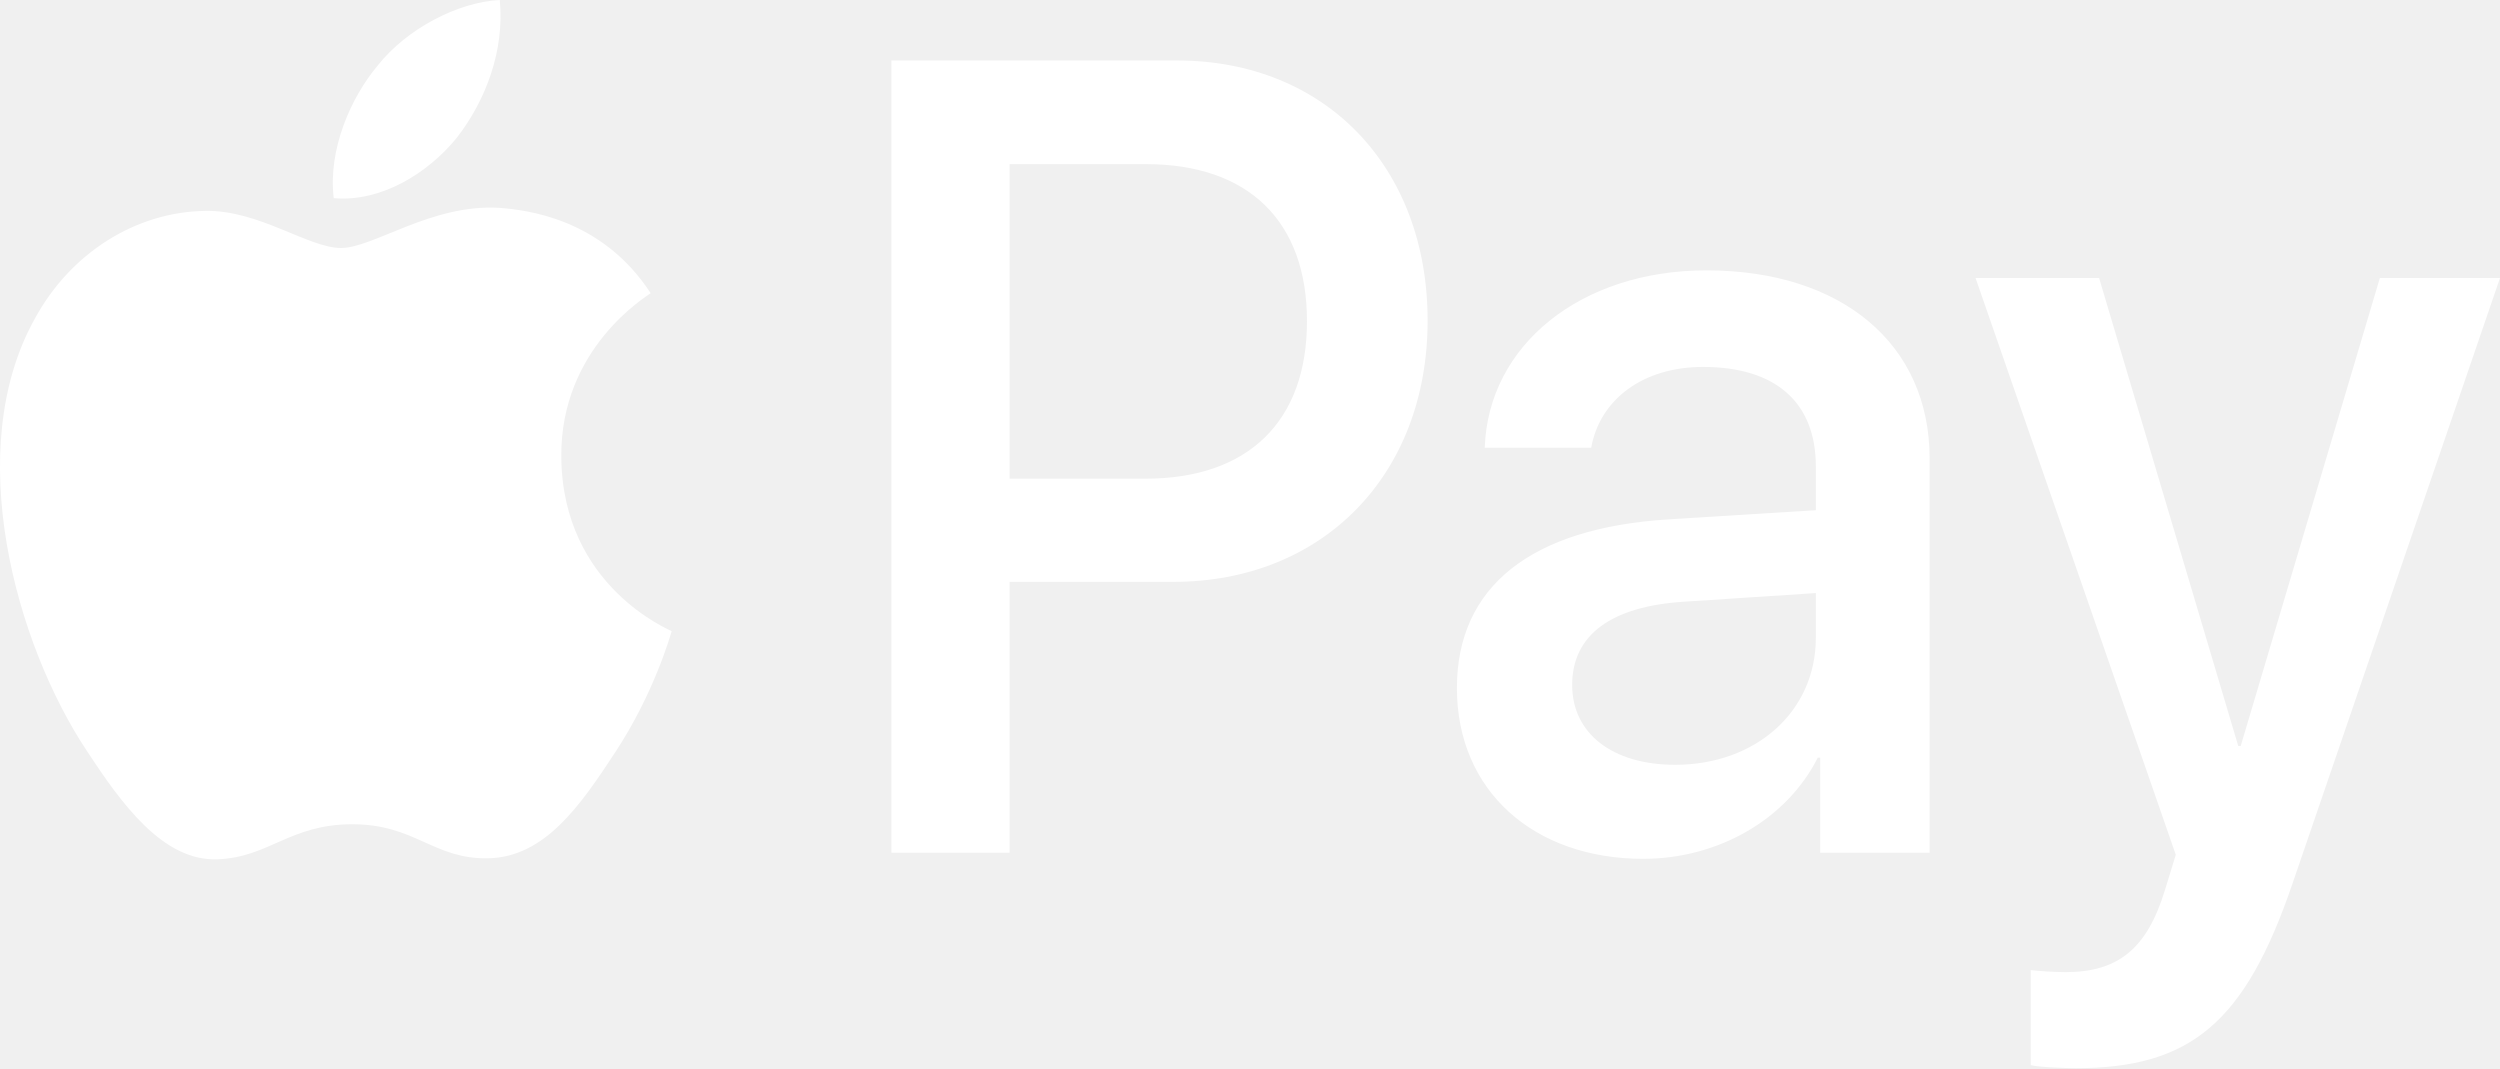
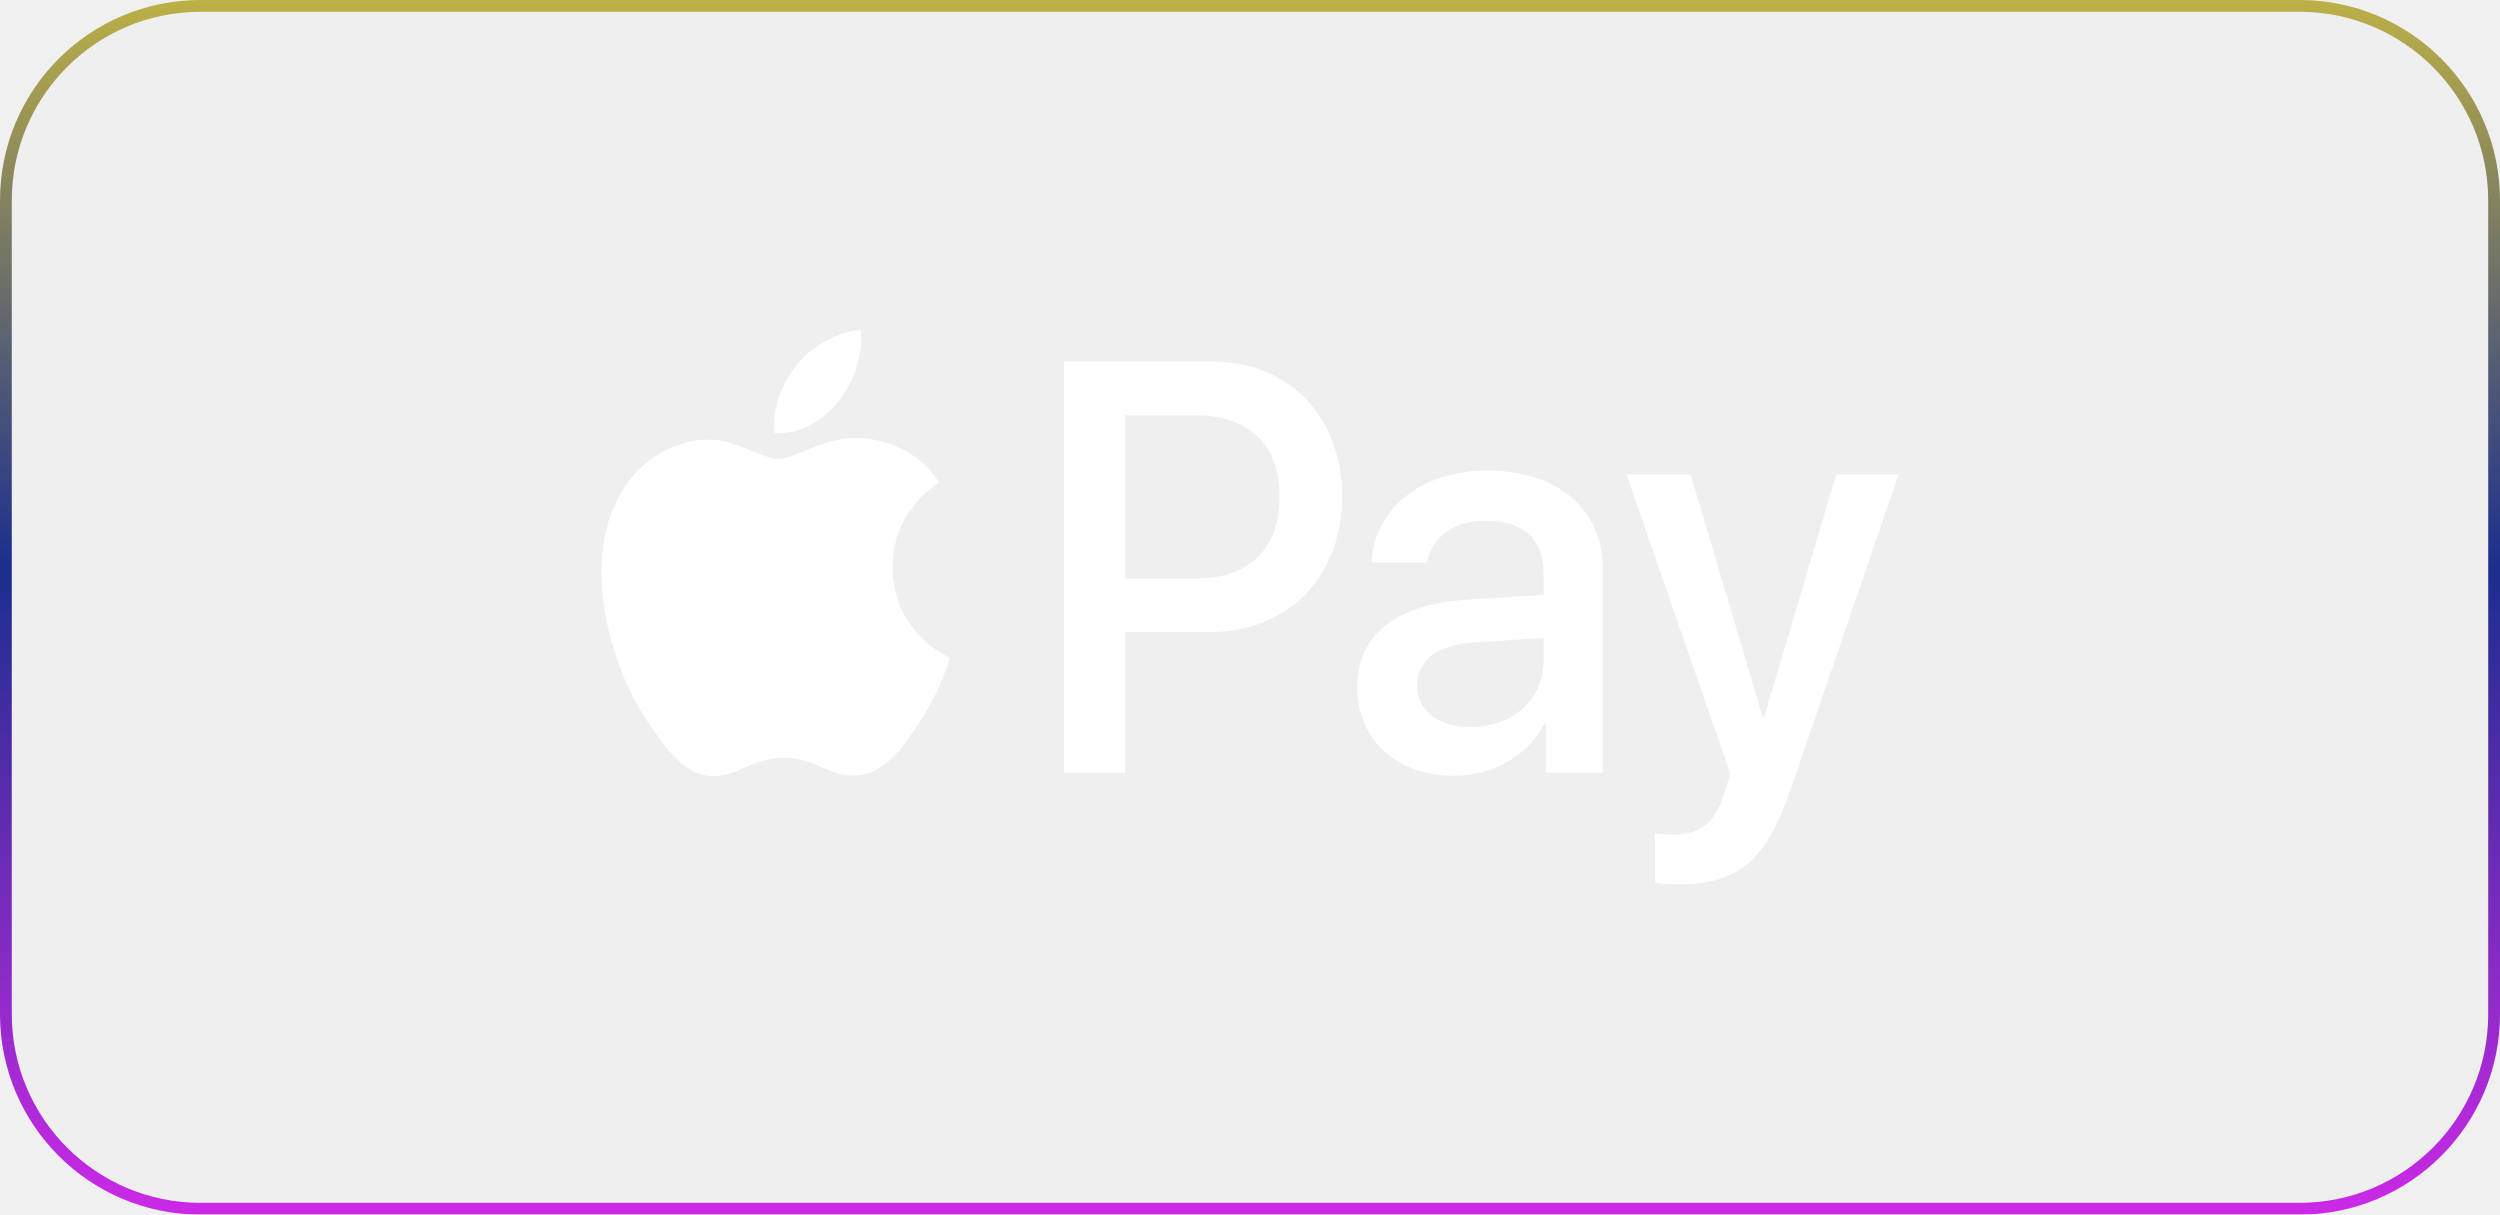
- <svg xmlns="http://www.w3.org/2000/svg" width="110" height="47" fill="none">
-   <path fill="#fff" d="M20.1 6.06c-1.29 1.587-3.353 2.84-5.416 2.66-.257-2.146.752-4.427 1.934-5.836C17.908 1.252 20.164.09 21.99 0c.215 2.236-.623 4.427-1.89 6.06Zm1.868 3.085c-2.986-.179-5.543 1.767-6.961 1.767-1.44 0-3.61-1.677-5.974-1.633-3.072.045-5.93 1.856-7.499 4.74-3.223 5.77-.838 14.31 2.278 19.006 1.526 2.326 3.352 4.875 5.759 4.785 2.277-.09 3.18-1.543 5.93-1.543 2.772 0 3.567 1.543 5.973 1.498 2.493-.044 4.061-2.325 5.587-4.65 1.74-2.639 2.45-5.21 2.492-5.344-.043-.045-4.813-1.946-4.856-7.67-.043-4.785 3.76-7.065 3.932-7.2-2.148-3.309-5.5-3.666-6.66-3.756Zm17.254-6.484v34.858h5.2V25.602h7.198c6.575 0 11.195-4.696 11.195-11.493 0-6.797-4.534-11.448-11.023-11.448h-12.57Zm5.2 4.561h5.995c4.512 0 7.09 2.504 7.09 6.91 0 4.404-2.578 6.93-7.111 6.93h-5.974V7.223Zm27.89 30.566c3.266 0 6.296-1.722 7.67-4.45h.108v4.181h4.813V20.17c0-5.032-3.867-8.274-9.82-8.274-5.521 0-9.604 3.287-9.754 7.804h4.684c.387-2.147 2.3-3.555 4.92-3.555 3.18 0 4.964 1.543 4.964 4.382v1.923l-6.49.403c-6.037.38-9.303 2.951-9.303 7.423 0 4.517 3.374 7.513 8.208 7.513Zm1.397-4.137c-2.772 0-4.534-1.386-4.534-3.51 0-2.191 1.698-3.466 4.942-3.667l5.78-.38v1.967c0 3.265-2.664 5.59-6.188 5.59ZM91.328 47c5.07 0 7.456-2.012 9.54-8.117L110 12.231h-5.286l-6.123 20.593h-.108L92.36 12.231h-5.436l8.81 25.378-.473 1.543c-.795 2.616-2.084 3.622-4.383 3.622-.408 0-1.204-.045-1.526-.09v4.182c.301.09 1.59.134 1.977.134Z" />
+ <svg xmlns="http://www.w3.org/2000/svg" width="212" height="103" fill="none">
+   <g clip-path="url(#a)">
+     <g filter="url(#b)">
+       <rect width="212" height="103" fill="#D9D9D9" fill-opacity=".05" rx="17" />
+       <rect width="211" height="102" x=".5" y=".5" stroke="url(#c)" rx="16.5" />
+     </g>
+     <path fill="#fff" d="M71.1 34.06c-1.29 1.587-3.353 2.84-5.416 2.66-.257-2.146.752-4.427 1.934-5.836 1.29-1.632 3.546-2.795 5.372-2.884.215 2.236-.623 4.427-1.89 6.06Zm1.868 3.085c-2.986-.179-5.543 1.766-6.961 1.766-1.44 0-3.61-1.677-5.974-1.632-3.072.045-5.93 1.856-7.499 4.74-3.223 5.77-.837 14.31 2.278 19.006 1.526 2.326 3.352 4.875 5.759 4.785 2.277-.09 3.18-1.543 5.93-1.543 2.772 0 3.567 1.543 5.973 1.499 2.493-.045 4.061-2.326 5.587-4.651 1.74-2.639 2.45-5.21 2.492-5.344-.043-.045-4.813-1.946-4.856-7.67-.043-4.785 3.76-7.065 3.932-7.2-2.148-3.309-5.5-3.667-6.66-3.756Zm17.254-6.484v34.858h5.2V53.602h7.198c6.575 0 11.195-4.696 11.195-11.493 0-6.797-4.534-11.448-11.023-11.448h-12.57Zm5.2 4.561h5.995c4.512 0 7.091 2.505 7.091 6.91 0 4.404-2.579 6.93-7.112 6.93h-5.974v-13.84Zm27.89 30.566c3.266 0 6.296-1.722 7.671-4.45h.107v4.181h4.813V48.17c0-5.031-3.867-8.274-9.819-8.274-5.522 0-9.605 3.287-9.755 7.804h4.684c.387-2.147 2.299-3.555 4.92-3.555 3.181 0 4.964 1.543 4.964 4.382v1.923l-6.489.403c-6.038.38-9.304 2.951-9.304 7.423 0 4.517 3.374 7.513 8.208 7.513Zm1.397-4.137c-2.772 0-4.534-1.386-4.534-3.51 0-2.191 1.697-3.466 4.942-3.667l5.78-.38v1.967c0 3.265-2.664 5.59-6.188 5.59ZM142.328 75c5.071 0 7.456-2.012 9.54-8.117L161 40.231h-5.286l-6.124 20.593h-.107l-6.124-20.593h-5.436l8.81 25.378-.473 1.543c-.795 2.616-2.084 3.622-4.383 3.622a15.65 15.65 0 0 1-1.526-.09v4.182c.301.09 1.59.134 1.977.134Z" />
+   </g>
+   <defs>
+     <linearGradient id="c" x1="106" x2="106" y1="0" y2="103" gradientUnits="userSpaceOnUse">
+       <stop stop-color="#BCB046" />
+       <stop offset=".469" stop-color="#1B2E8E" />
+       <stop offset="1" stop-color="#CC29E7" />
+     </linearGradient>
+     <clipPath id="a">
+       <path fill="#fff" d="M0 0h212v103H0z" />
+     </clipPath>
+     <filter id="b" width="244" height="135" x="-16" y="-16" color-interpolation-filters="sRGB" filterUnits="userSpaceOnUse">
+       <feFlood flood-opacity="0" result="BackgroundImageFix" />
+       <feGaussianBlur in="BackgroundImageFix" stdDeviation="8" />
+       <feComposite in2="SourceAlpha" operator="in" result="effect1_backgroundBlur_1019_78" />
+       <feBlend in="SourceGraphic" in2="effect1_backgroundBlur_1019_78" result="shape" />
+     </filter>
+   </defs>
</svg>
